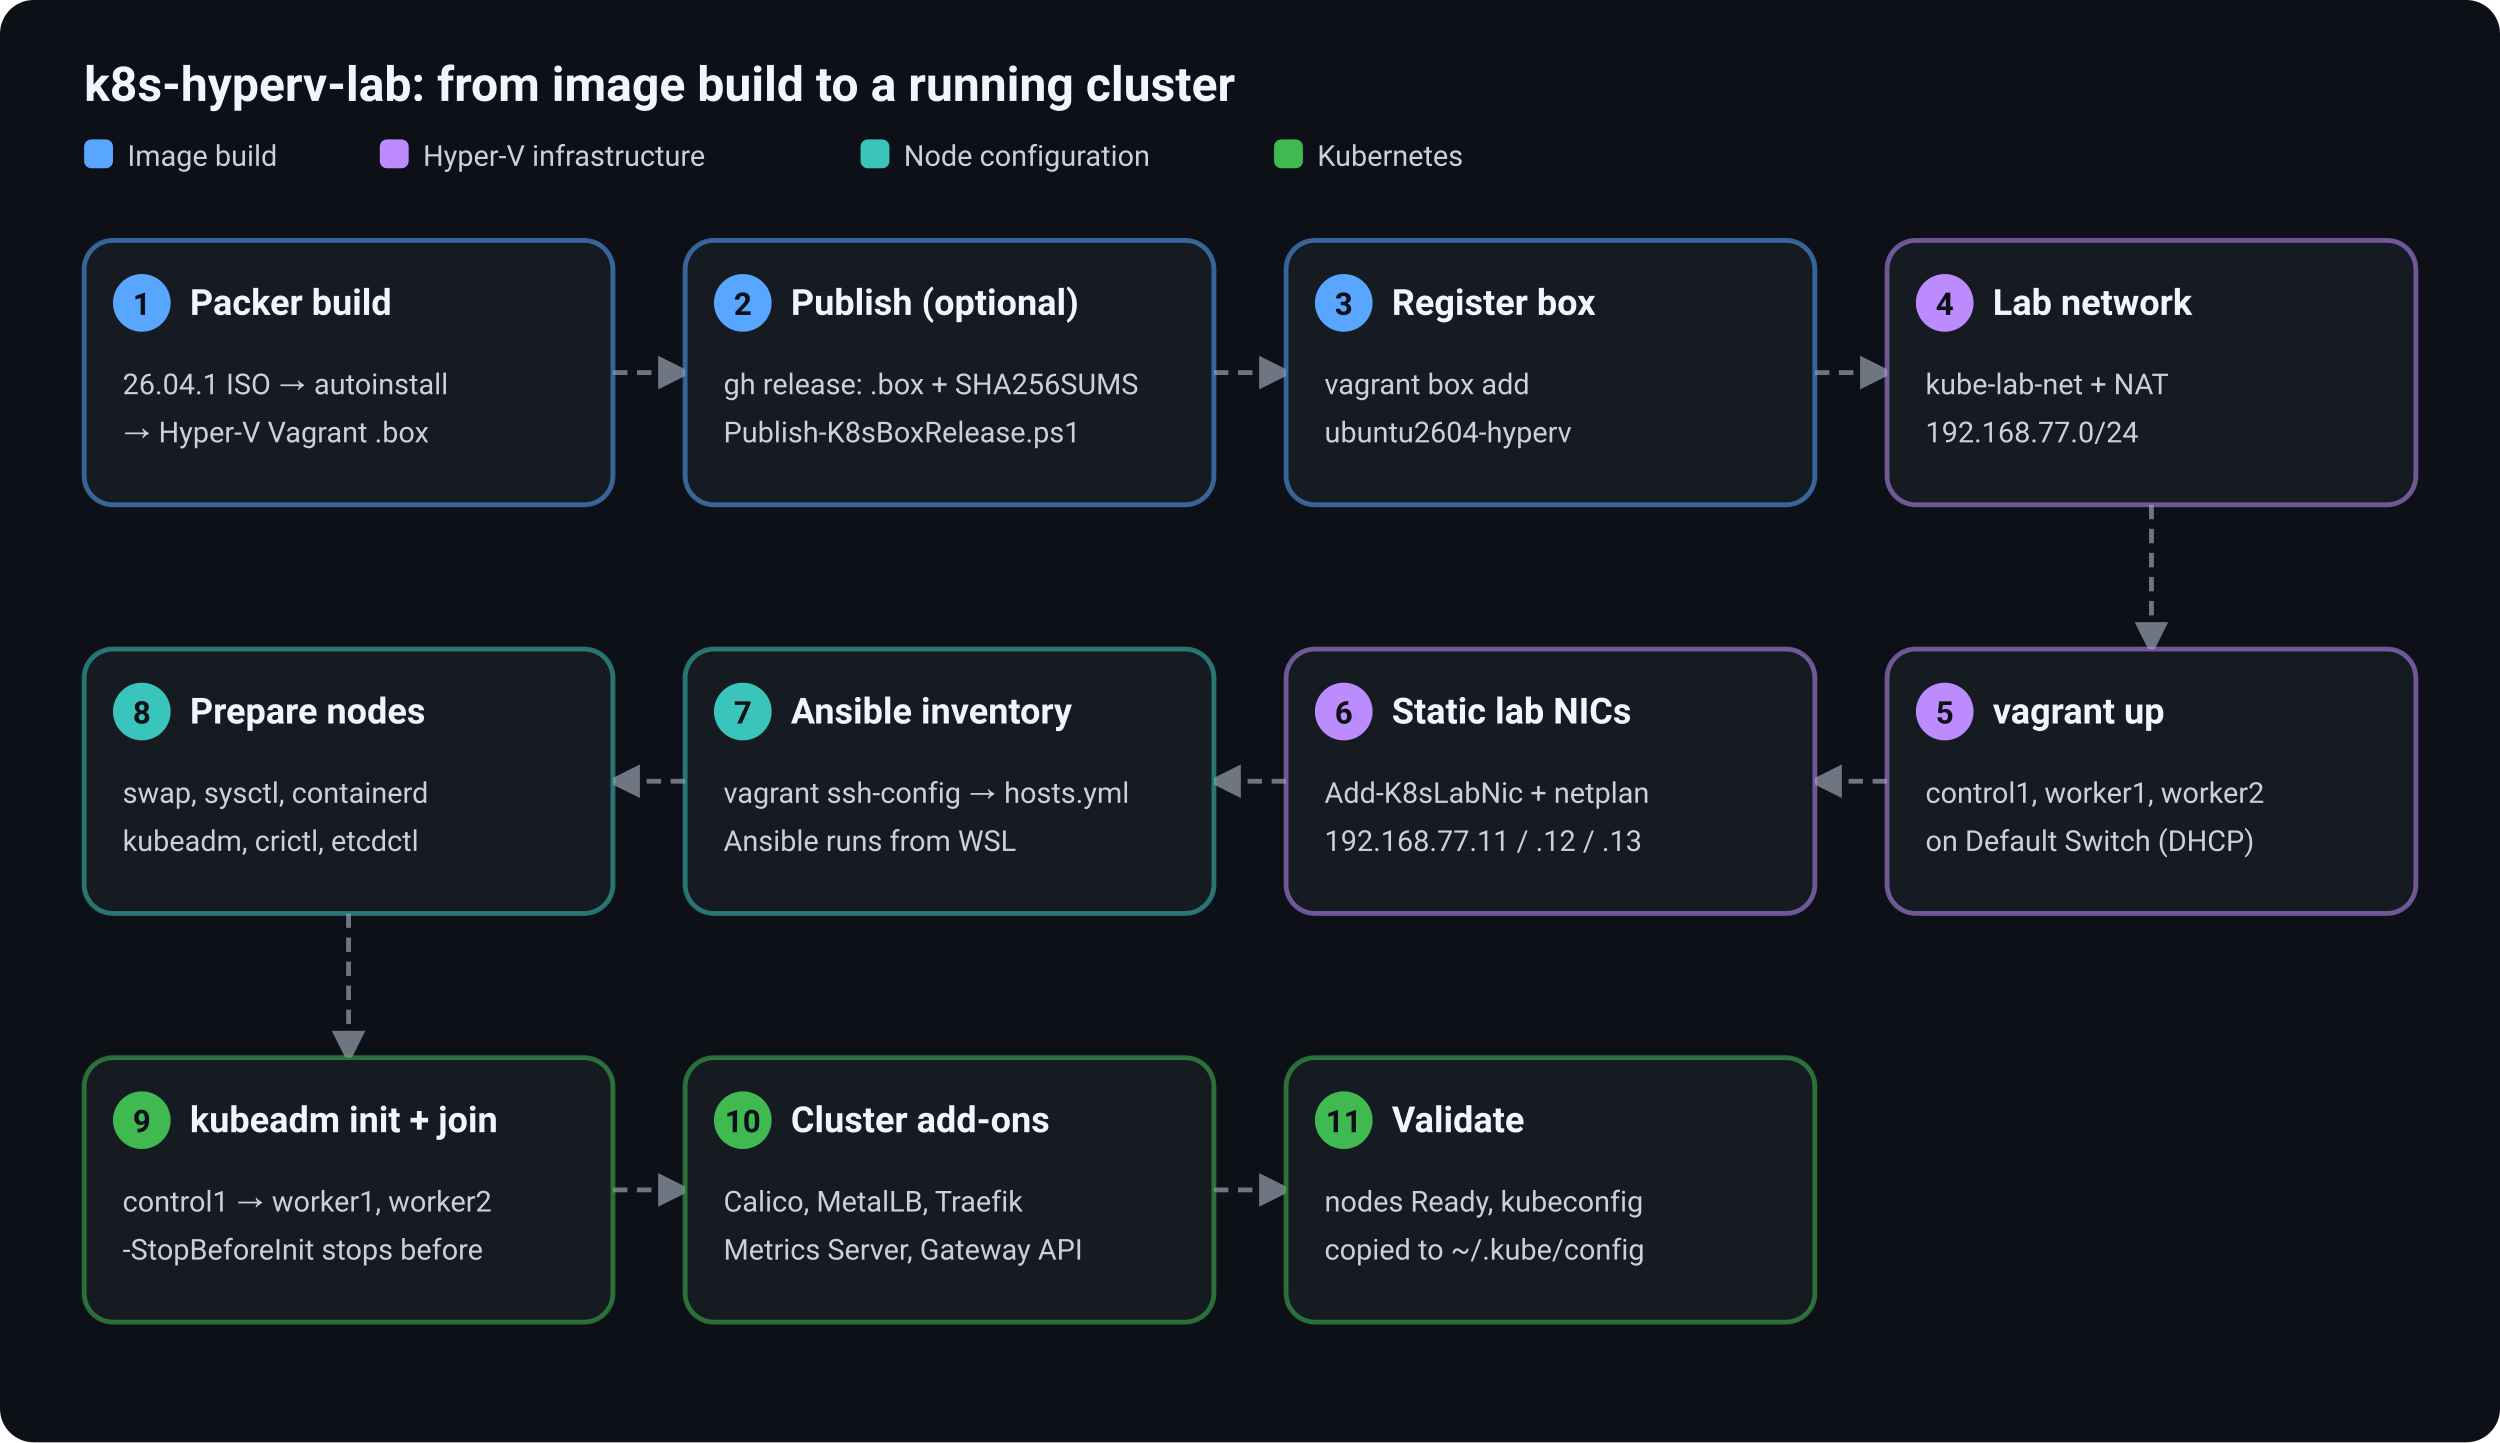
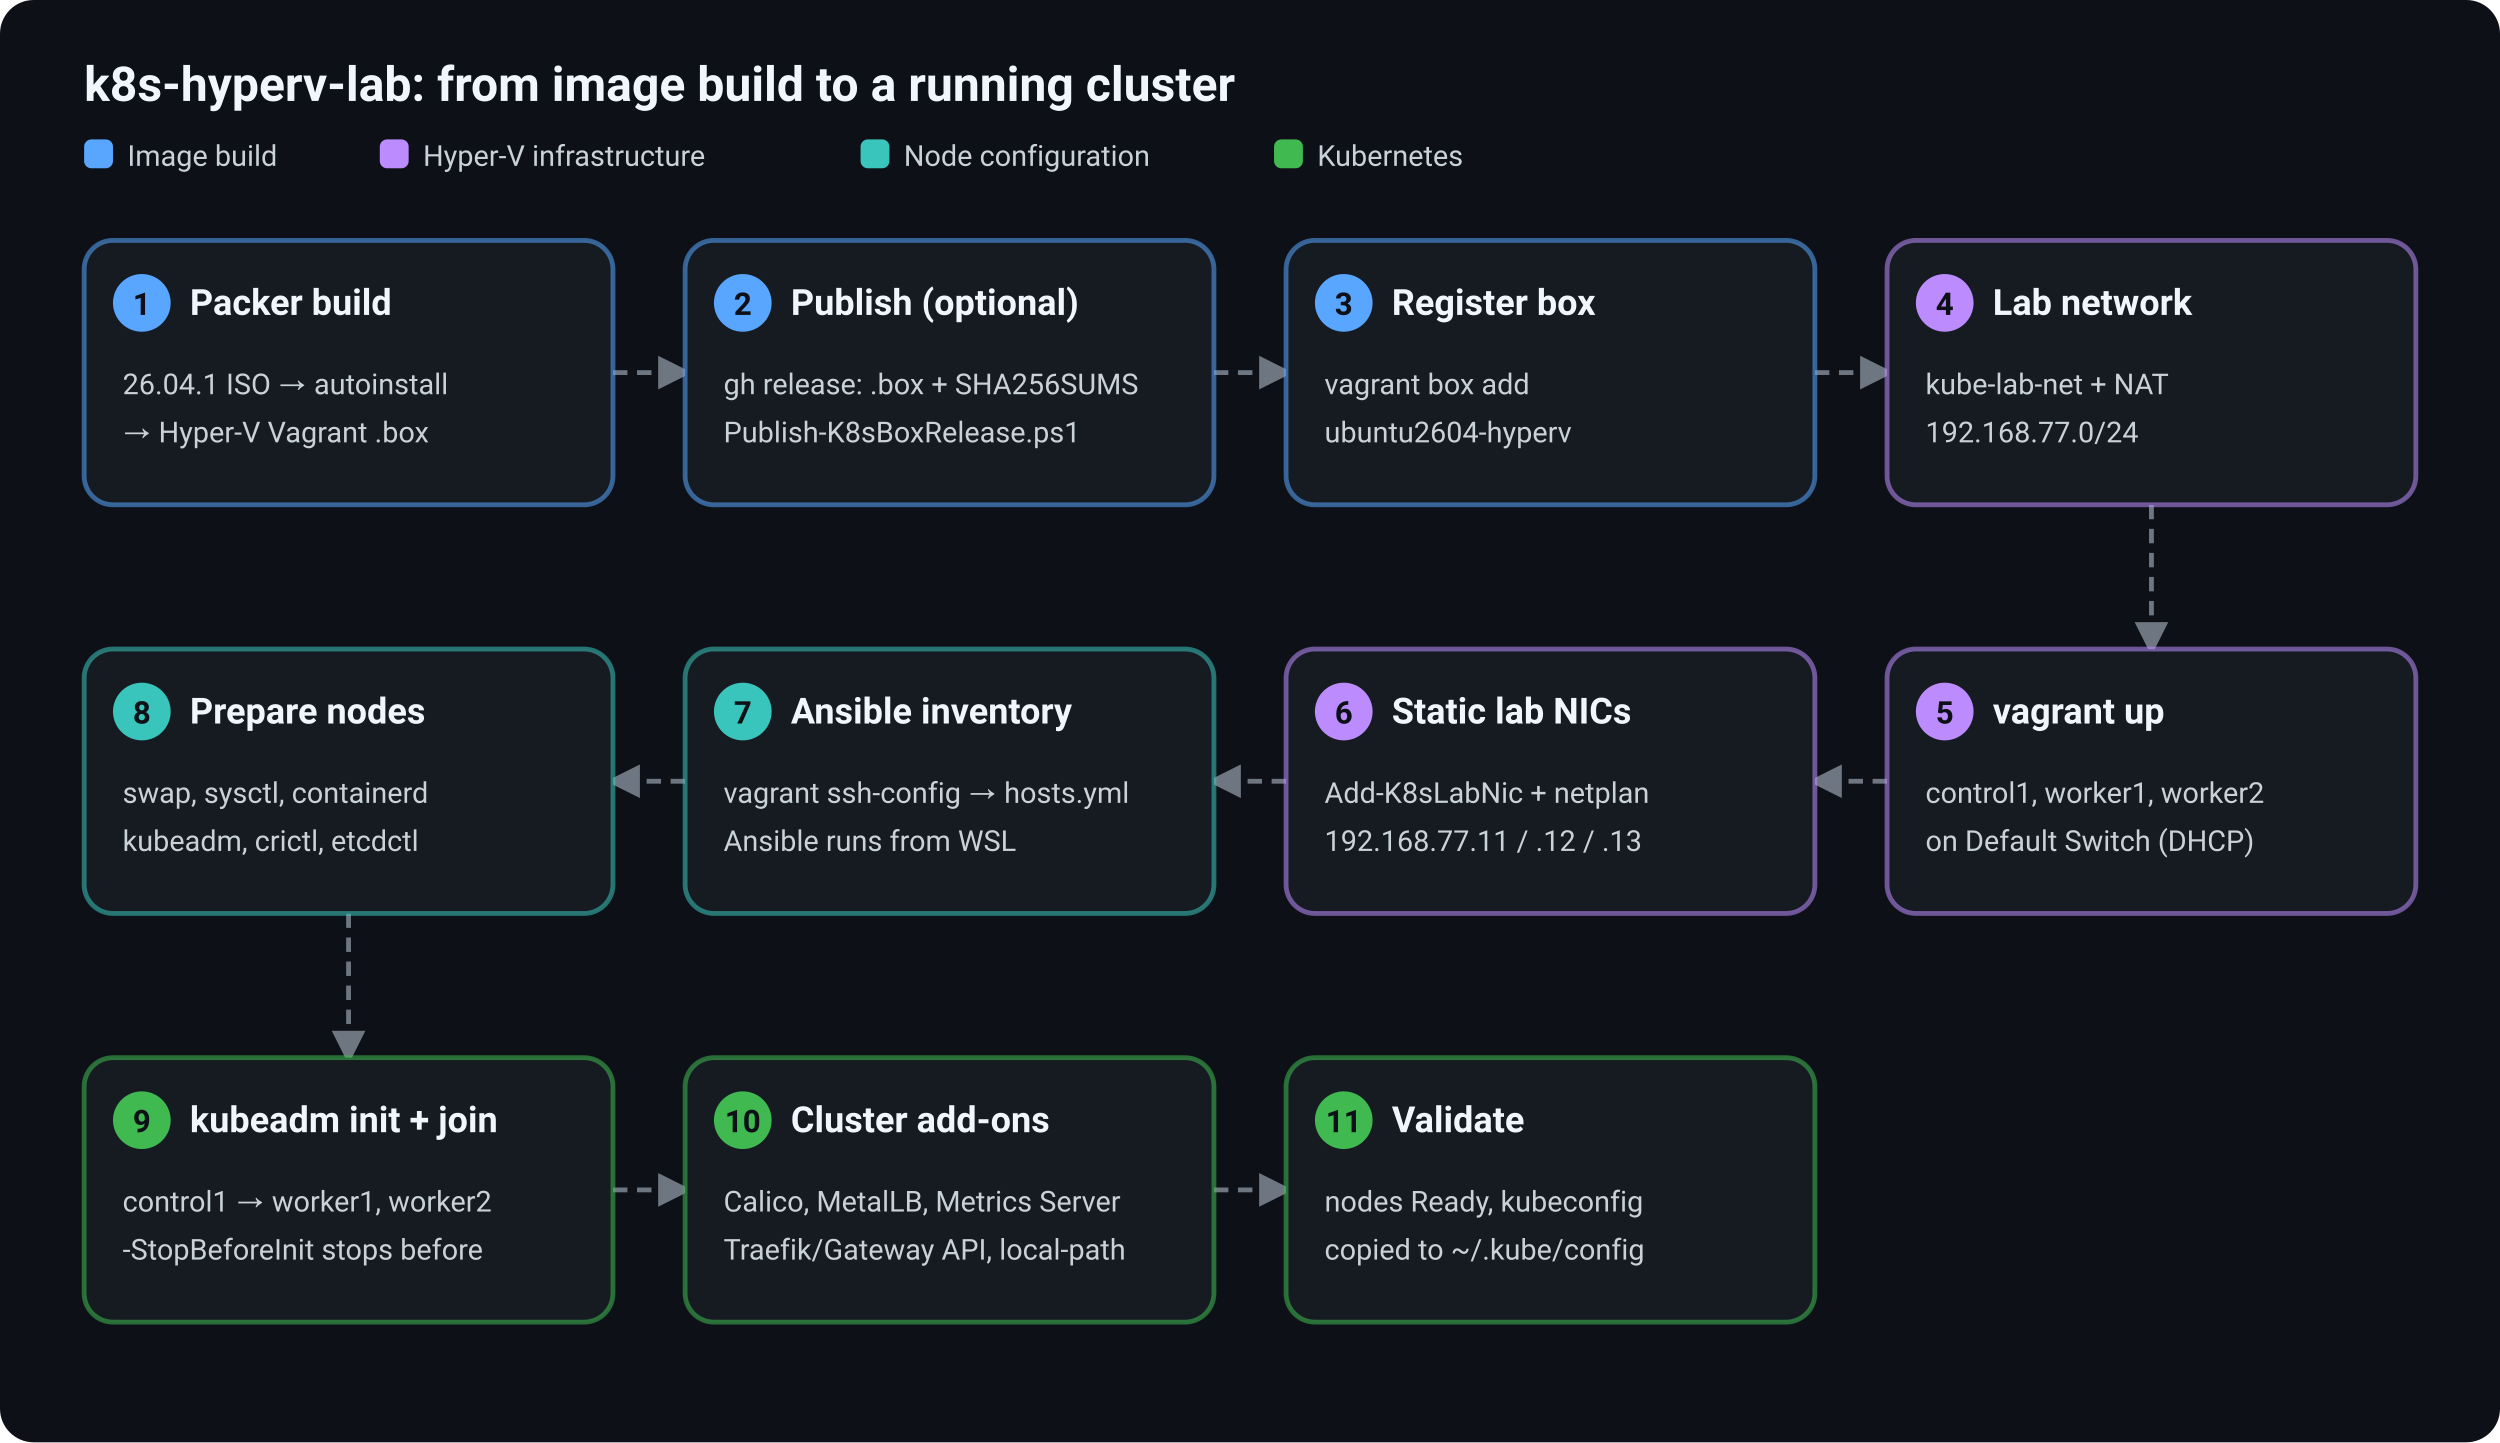
<svg xmlns="http://www.w3.org/2000/svg" viewBox="0 0 1040 600" width="1040" height="600" role="img" aria-labelledby="t d">
  <style>
.bg { fill: #0d1117; }
.title { font: 700 20px 'Segoe UI', Roboto, Helvetica, Arial, sans-serif; fill: #f0f6fc; }
.legend { font: 12px 'Segoe UI', Roboto, Helvetica, Arial, sans-serif; fill: #c9d1d9; }
.base { fill: #161b22; stroke-width: 2; stroke-opacity: .55; }
.glow { opacity: 0; }
.num { font: 700 13px 'Segoe UI', Roboto, Helvetica, Arial, sans-serif; fill: #0d1117; }
.h { font: 700 15px 'Segoe UI', Roboto, Helvetica, Arial, sans-serif; fill: #f0f6fc; }
.s { font: 12px 'Segoe UI', Roboto, Helvetica, Arial, sans-serif; fill: #c9d1d9; }
.flow { stroke: #6e7681; stroke-width: 2; fill: none; stroke-dasharray: 6 4; animation: dash 1s linear infinite; }
.head { fill: #6e7681; }
.pulse { animation: pulse 17.6s linear infinite; }
@keyframes pulse {
  0% { opacity: 0; }
  0.727% { opacity: .38; }
  7.727% { opacity: .38; }
  9.546% { opacity: 0; }
  100% { opacity: 0; }
}
@keyframes dash { to { stroke-dashoffset: -20; } }
@media (prefers-reduced-motion: reduce) {
  .flow, .pulse { animation: none; }
}
</style>
  <rect class="bg" width="1040" height="600" rx="14" />
  <text class="title" x="35" y="42">k8s-hyperv-lab: from image build to a running cluster</text>
  <rect x="35" y="58" width="12" height="12" rx="3" fill="#58a6ff" />
  <text class="legend" x="53" y="69">Image build</text>
  <rect x="158" y="58" width="12" height="12" rx="3" fill="#bc8cff" />
  <text class="legend" x="176" y="69">Hyper-V infrastructure</text>
  <rect x="358" y="58" width="12" height="12" rx="3" fill="#39c5bb" />
  <text class="legend" x="376" y="69">Node configuration</text>
  <rect x="530" y="58" width="12" height="12" rx="3" fill="#3fb950" />
  <text class="legend" x="548" y="69">Kubernetes</text>
  <defs>
    <marker id="ah" viewBox="0 0 10 10" refX="8" refY="5" markerWidth="7" markerHeight="7" orient="auto-start-reverse">
      <path d="M0 0L10 5L0 10z" class="head" />
    </marker>
  </defs>
  <line class="flow" x1="255" y1="155.0" x2="285" y2="155.0" marker-end="url(#ah)" />
  <line class="flow" x1="505" y1="155.0" x2="535" y2="155.0" marker-end="url(#ah)" />
  <line class="flow" x1="755" y1="155.0" x2="785" y2="155.0" marker-end="url(#ah)" />
  <line class="flow" x1="895.0" y1="210" x2="895.0" y2="270" marker-end="url(#ah)" />
  <line class="flow" x1="785" y1="325.0" x2="755" y2="325.0" marker-end="url(#ah)" />
  <line class="flow" x1="535" y1="325.0" x2="505" y2="325.0" marker-end="url(#ah)" />
  <line class="flow" x1="285" y1="325.0" x2="255" y2="325.0" marker-end="url(#ah)" />
  <line class="flow" x1="145.0" y1="380" x2="145.0" y2="440" marker-end="url(#ah)" />
  <line class="flow" x1="255" y1="495.0" x2="285" y2="495.0" marker-end="url(#ah)" />
  <line class="flow" x1="505" y1="495.0" x2="535" y2="495.0" marker-end="url(#ah)" />
  <g>
    <rect class="base" x="35" y="100" width="220" height="110" rx="12" stroke="#58a6ff" />
    <rect class="glow pulse" x="35" y="100" width="220" height="110" rx="12" fill="#58a6ff" style="animation-delay:0.0s" />
    <circle cx="59" cy="126" r="12" fill="#58a6ff" />
    <text class="num" x="59" y="131" text-anchor="middle">1</text>
    <text class="h" x="79" y="131">Packer build</text>
    <text class="s" x="51" y="164">26.04.1 ISO → autoinstall</text>
    <text class="s" x="51" y="184">→ Hyper-V Vagrant .box</text>
  </g>
  <g>
    <rect class="base" x="285" y="100" width="220" height="110" rx="12" stroke="#58a6ff" />
    <rect class="glow pulse" x="285" y="100" width="220" height="110" rx="12" fill="#58a6ff" style="animation-delay:1.6s" />
    <circle cx="309" cy="126" r="12" fill="#58a6ff" />
    <text class="num" x="309" y="131" text-anchor="middle">2</text>
    <text class="h" x="329" y="131">Publish (optional)</text>
    <text class="s" x="301" y="164">gh release: .box + SHA256SUMS</text>
    <text class="s" x="301" y="184">Publish-K8sBoxRelease.ps1</text>
  </g>
  <g>
    <rect class="base" x="535" y="100" width="220" height="110" rx="12" stroke="#58a6ff" />
    <rect class="glow pulse" x="535" y="100" width="220" height="110" rx="12" fill="#58a6ff" style="animation-delay:3.2s" />
    <circle cx="559" cy="126" r="12" fill="#58a6ff" />
    <text class="num" x="559" y="131" text-anchor="middle">3</text>
    <text class="h" x="579" y="131">Register box</text>
    <text class="s" x="551" y="164">vagrant box add</text>
    <text class="s" x="551" y="184">ubuntu2604-hyperv</text>
  </g>
  <g>
    <rect class="base" x="785" y="100" width="220" height="110" rx="12" stroke="#bc8cff" />
    <rect class="glow pulse" x="785" y="100" width="220" height="110" rx="12" fill="#bc8cff" style="animation-delay:4.8s" />
    <circle cx="809" cy="126" r="12" fill="#bc8cff" />
    <text class="num" x="809" y="131" text-anchor="middle">4</text>
    <text class="h" x="829" y="131">Lab network</text>
    <text class="s" x="801" y="164">kube-lab-net + NAT</text>
    <text class="s" x="801" y="184">192.168.77.0/24</text>
  </g>
  <g>
    <rect class="base" x="785" y="270" width="220" height="110" rx="12" stroke="#bc8cff" />
    <rect class="glow pulse" x="785" y="270" width="220" height="110" rx="12" fill="#bc8cff" style="animation-delay:6.4s" />
    <circle cx="809" cy="296" r="12" fill="#bc8cff" />
    <text class="num" x="809" y="301" text-anchor="middle">5</text>
    <text class="h" x="829" y="301">vagrant up</text>
    <text class="s" x="801" y="334">control1, worker1, worker2</text>
    <text class="s" x="801" y="354">on Default Switch (DHCP)</text>
  </g>
  <g>
    <rect class="base" x="535" y="270" width="220" height="110" rx="12" stroke="#bc8cff" />
    <rect class="glow pulse" x="535" y="270" width="220" height="110" rx="12" fill="#bc8cff" style="animation-delay:8.0s" />
    <circle cx="559" cy="296" r="12" fill="#bc8cff" />
    <text class="num" x="559" y="301" text-anchor="middle">6</text>
    <text class="h" x="579" y="301">Static lab NICs</text>
    <text class="s" x="551" y="334">Add-K8sLabNic + netplan</text>
    <text class="s" x="551" y="354">192.168.77.11 / .12 / .13</text>
  </g>
  <g>
    <rect class="base" x="285" y="270" width="220" height="110" rx="12" stroke="#39c5bb" />
    <rect class="glow pulse" x="285" y="270" width="220" height="110" rx="12" fill="#39c5bb" style="animation-delay:9.6s" />
    <circle cx="309" cy="296" r="12" fill="#39c5bb" />
    <text class="num" x="309" y="301" text-anchor="middle">7</text>
    <text class="h" x="329" y="301">Ansible inventory</text>
    <text class="s" x="301" y="334">vagrant ssh-config → hosts.yml</text>
    <text class="s" x="301" y="354">Ansible runs from WSL</text>
  </g>
  <g>
    <rect class="base" x="35" y="270" width="220" height="110" rx="12" stroke="#39c5bb" />
    <rect class="glow pulse" x="35" y="270" width="220" height="110" rx="12" fill="#39c5bb" style="animation-delay:11.2s" />
    <circle cx="59" cy="296" r="12" fill="#39c5bb" />
    <text class="num" x="59" y="301" text-anchor="middle">8</text>
    <text class="h" x="79" y="301">Prepare nodes</text>
    <text class="s" x="51" y="334">swap, sysctl, containerd</text>
    <text class="s" x="51" y="354">kubeadm, crictl, etcdctl</text>
  </g>
  <g>
    <rect class="base" x="35" y="440" width="220" height="110" rx="12" stroke="#3fb950" />
    <rect class="glow pulse" x="35" y="440" width="220" height="110" rx="12" fill="#3fb950" style="animation-delay:12.8s" />
    <circle cx="59" cy="466" r="12" fill="#3fb950" />
    <text class="num" x="59" y="471" text-anchor="middle">9</text>
    <text class="h" x="79" y="471">kubeadm init + join</text>
    <text class="s" x="51" y="504">control1 → worker1, worker2</text>
    <text class="s" x="51" y="524">-StopBeforeInit stops before</text>
  </g>
  <g>
    <rect class="base" x="285" y="440" width="220" height="110" rx="12" stroke="#3fb950" />
    <rect class="glow pulse" x="285" y="440" width="220" height="110" rx="12" fill="#3fb950" style="animation-delay:14.4s" />
    <circle cx="309" cy="466" r="12" fill="#3fb950" />
    <text class="num" x="309" y="471" text-anchor="middle">10</text>
    <text class="h" x="329" y="471">Cluster add-ons</text>
-     <text class="s" x="301" y="504">Calico, MetalLB, Traefik</text>
-     <text class="s" x="301" y="524">Metrics Server, Gateway API</text>
+     <text class="s" x="301" y="504">Calico, MetalLB, Metrics Server</text>
+     <text class="s" x="301" y="524">Traefik/Gateway API, local-path</text>
  </g>
  <g>
    <rect class="base" x="535" y="440" width="220" height="110" rx="12" stroke="#3fb950" />
    <rect class="glow pulse" x="535" y="440" width="220" height="110" rx="12" fill="#3fb950" style="animation-delay:16.0s" />
    <circle cx="559" cy="466" r="12" fill="#3fb950" />
    <text class="num" x="559" y="471" text-anchor="middle">11</text>
    <text class="h" x="579" y="471">Validate</text>
    <text class="s" x="551" y="504">nodes Ready, kubeconfig</text>
    <text class="s" x="551" y="524">copied to ~/.kube/config</text>
  </g>
</svg>
